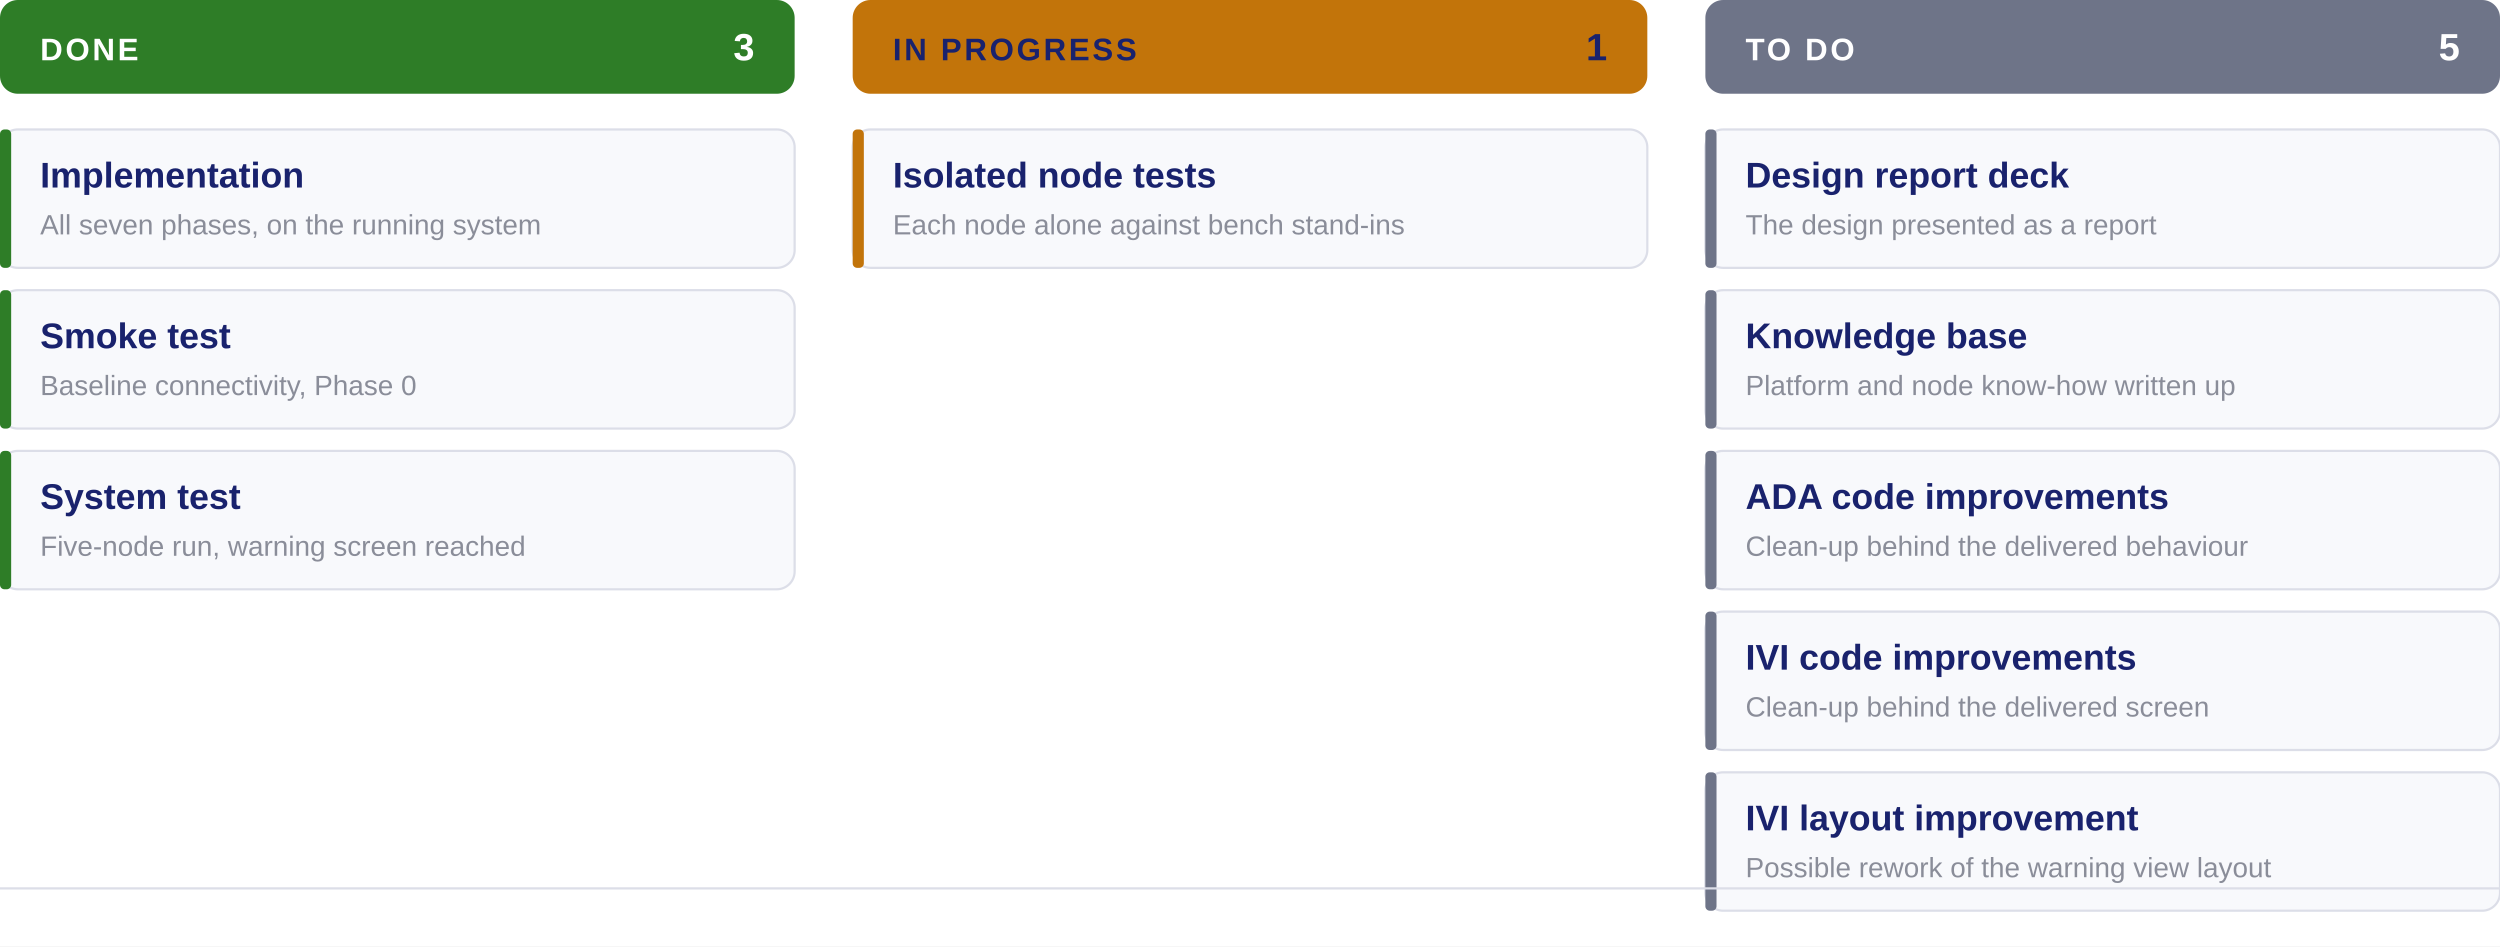
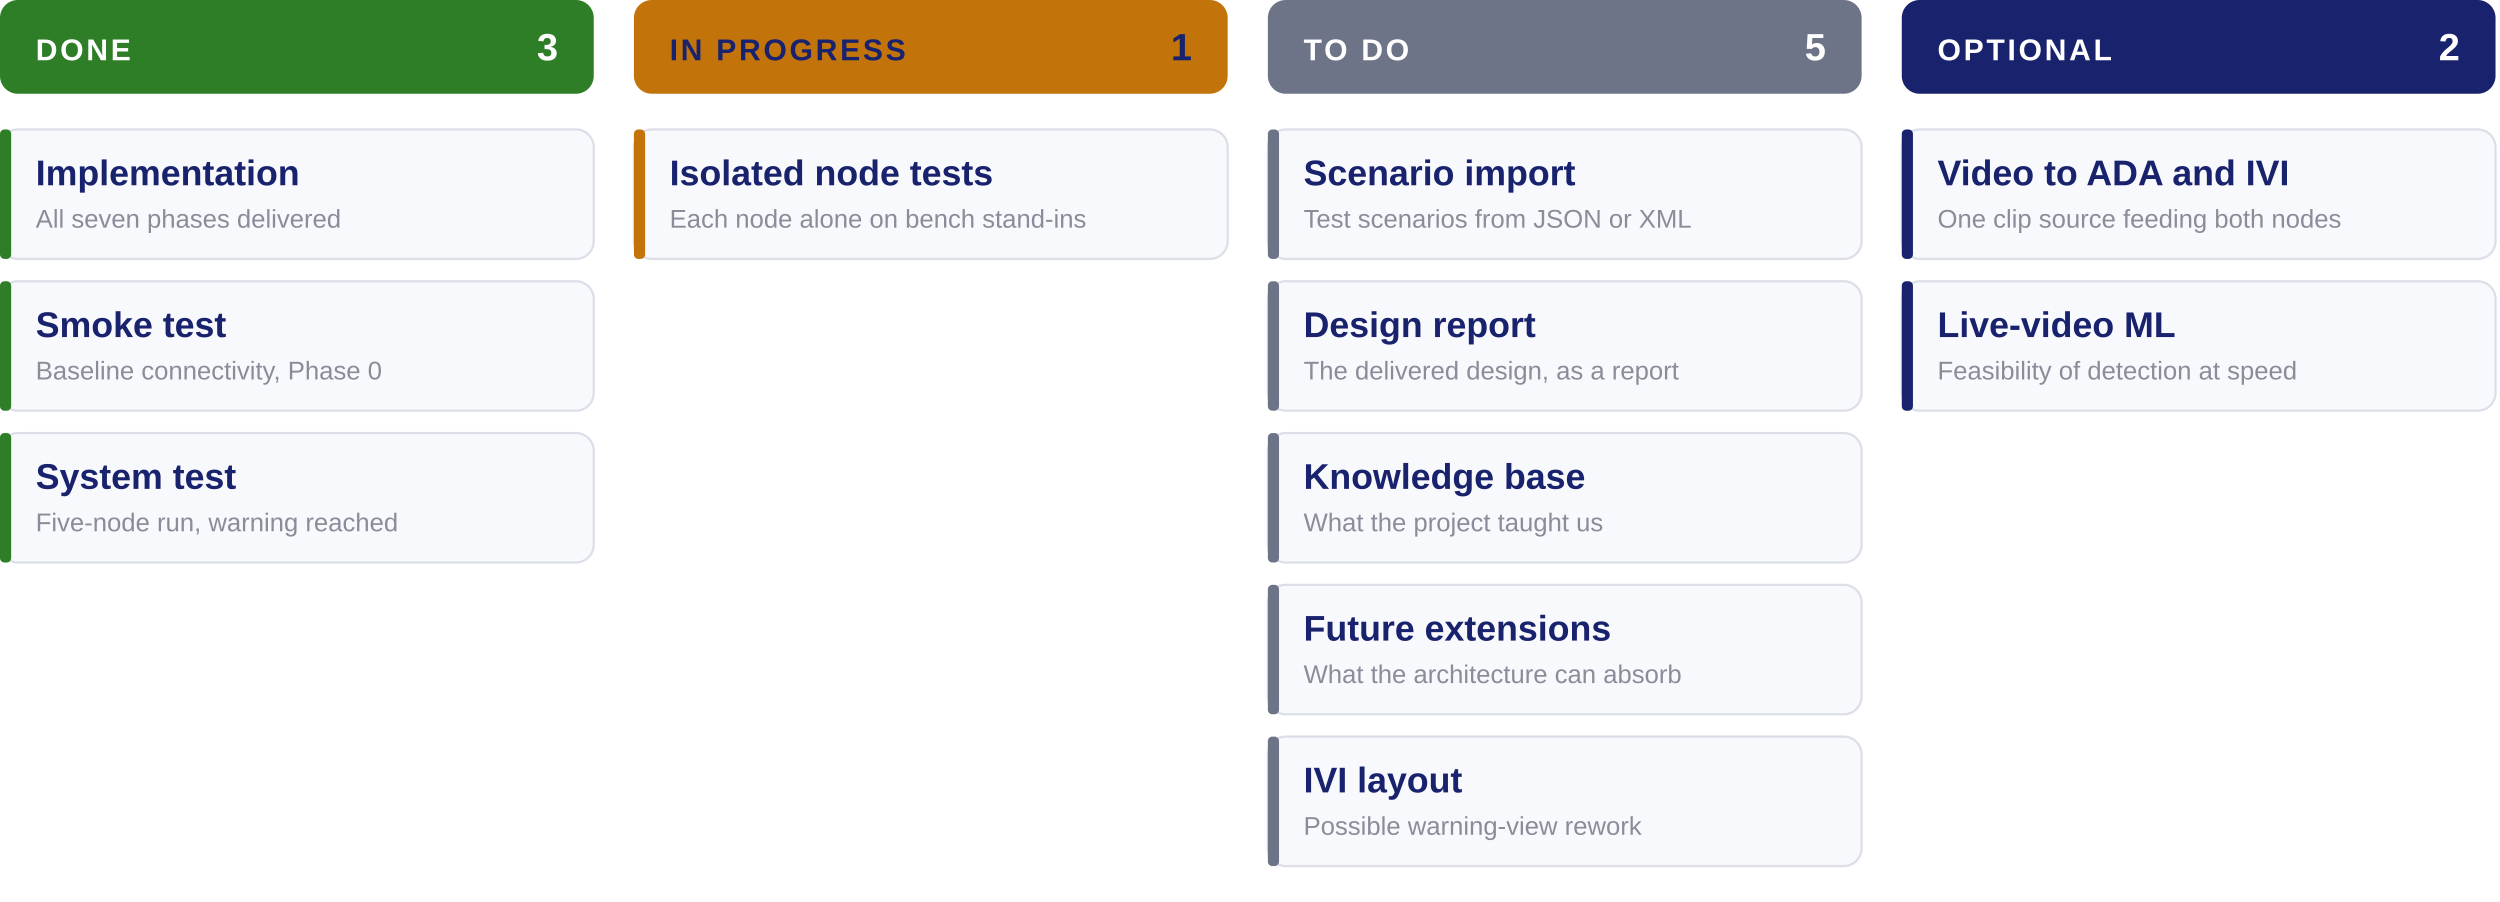
- <svg xmlns="http://www.w3.org/2000/svg" viewBox="0 0 1120 424" width="1120" height="424" font-family="Segoe UI, Segoe UI Variable, Helvetica Neue, Arial, sans-serif">
-   <rect width="1120" height="424" fill="#ffffff" />
-   <rect x="0" y="0" width="356.0" height="42" rx="8" fill="#2E7D27" />
-   <text x="18" y="27" font-size="14" fill="#ffffff" font-weight="700" letter-spacing="1.2">DONE</text>
-   <text x="338" y="27" font-size="17" fill="#ffffff" font-weight="700" text-anchor="end">3</text>
-   <rect x="0" y="58" width="356.0" height="62" rx="8" fill="#F8F9FC" stroke="#DCDEE8" stroke-width="1" />
-   <rect x="0" y="58" width="5.0" height="62" rx="2" fill="#2E7D27" />
-   <text x="18" y="84" font-size="16" fill="#19226D" font-weight="700">Implementation</text>
-   <text x="18" y="105" font-size="12.5" fill="#8a8d99" font-weight="400">All seven phases, on the running system</text>
-   <rect x="0" y="130" width="356.0" height="62" rx="8" fill="#F8F9FC" stroke="#DCDEE8" stroke-width="1" />
-   <rect x="0" y="130" width="5.0" height="62" rx="2" fill="#2E7D27" />
-   <text x="18" y="156" font-size="16" fill="#19226D" font-weight="700">Smoke test</text>
-   <text x="18" y="177" font-size="12.5" fill="#8a8d99" font-weight="400">Baseline connectivity, Phase 0</text>
-   <rect x="0" y="202" width="356.0" height="62" rx="8" fill="#F8F9FC" stroke="#DCDEE8" stroke-width="1" />
-   <rect x="0" y="202" width="5.0" height="62" rx="2" fill="#2E7D27" />
-   <text x="18" y="228" font-size="16" fill="#19226D" font-weight="700">System test</text>
-   <text x="18" y="249" font-size="12.5" fill="#8a8d99" font-weight="400">Five-node run, warning screen reached</text>
-   <rect x="382" y="0" width="356.0" height="42" rx="8" fill="#C2740A" />
-   <text x="400" y="27" font-size="14" fill="#19226D" font-weight="700" letter-spacing="1.2">IN PROGRESS</text>
-   <text x="720" y="27" font-size="17" fill="#19226D" font-weight="700" text-anchor="end">1</text>
-   <rect x="382" y="58" width="356.0" height="62" rx="8" fill="#F8F9FC" stroke="#DCDEE8" stroke-width="1" />
-   <rect x="382" y="58" width="5.0" height="62" rx="2" fill="#C2740A" />
-   <text x="400" y="84" font-size="16" fill="#19226D" font-weight="700">Isolated node tests</text>
-   <text x="400" y="105" font-size="12.5" fill="#8a8d99" font-weight="400">Each node alone against bench stand-ins</text>
-   <rect x="764" y="0" width="356.0" height="42" rx="8" fill="#6E7488" />
-   <text x="782" y="27" font-size="14" fill="#ffffff" font-weight="700" letter-spacing="1.2">TO DO</text>
-   <text x="1102" y="27" font-size="17" fill="#ffffff" font-weight="700" text-anchor="end">5</text>
-   <rect x="764" y="58" width="356.0" height="62" rx="8" fill="#F8F9FC" stroke="#DCDEE8" stroke-width="1" />
-   <rect x="764" y="58" width="5.0" height="62" rx="2" fill="#6E7488" />
-   <text x="782" y="84" font-size="16" fill="#19226D" font-weight="700">Design report deck</text>
-   <text x="782" y="105" font-size="12.5" fill="#8a8d99" font-weight="400">The design presented as a report</text>
-   <rect x="764" y="130" width="356.0" height="62" rx="8" fill="#F8F9FC" stroke="#DCDEE8" stroke-width="1" />
-   <rect x="764" y="130" width="5.0" height="62" rx="2" fill="#6E7488" />
-   <text x="782" y="156" font-size="16" fill="#19226D" font-weight="700">Knowledge base</text>
-   <text x="782" y="177" font-size="12.5" fill="#8a8d99" font-weight="400">Platform and node know-how written up</text>
-   <rect x="764" y="202" width="356.0" height="62" rx="8" fill="#F8F9FC" stroke="#DCDEE8" stroke-width="1" />
-   <rect x="764" y="202" width="5.0" height="62" rx="2" fill="#6E7488" />
-   <text x="782" y="228" font-size="16" fill="#19226D" font-weight="700">ADA code improvements</text>
-   <text x="782" y="249" font-size="12.5" fill="#8a8d99" font-weight="400">Clean-up behind the delivered behaviour</text>
-   <rect x="764" y="274" width="356.0" height="62" rx="8" fill="#F8F9FC" stroke="#DCDEE8" stroke-width="1" />
-   <rect x="764" y="274" width="5.0" height="62" rx="2" fill="#6E7488" />
-   <text x="782" y="300" font-size="16" fill="#19226D" font-weight="700">IVI code improvements</text>
-   <text x="782" y="321" font-size="12.5" fill="#8a8d99" font-weight="400">Clean-up behind the delivered screen</text>
-   <rect x="764" y="346" width="356.0" height="62" rx="8" fill="#F8F9FC" stroke="#DCDEE8" stroke-width="1" />
-   <rect x="764" y="346" width="5.0" height="62" rx="2" fill="#6E7488" />
-   <text x="782" y="372" font-size="16" fill="#19226D" font-weight="700">IVI layout improvement</text>
-   <text x="782" y="393" font-size="12.5" fill="#8a8d99" font-weight="400">Possible rework of the warning view layout</text>
-   <line x1="0" y1="398" x2="1120" y2="398" stroke="#DCDEE8" />
+ <svg xmlns="http://www.w3.org/2000/svg" viewBox="0 0 1120 404" width="1120" height="404" font-family="Segoe UI, Segoe UI Variable, Helvetica Neue, Arial, sans-serif">
+   <rect width="1120" height="404" fill="#ffffff" />
+   <rect x="0" y="0" width="266.0" height="42" rx="8" fill="#2E7D27" />
+   <text x="16" y="27" font-size="13.5" fill="#ffffff" font-weight="700" letter-spacing="1.2">DONE</text>
+   <text x="250" y="27" font-size="17" fill="#ffffff" font-weight="700" text-anchor="end">3</text>
+   <rect x="0" y="58" width="266.0" height="58" rx="8" fill="#F8F9FC" stroke="#DCDEE8" stroke-width="1" />
+   <rect x="0" y="58" width="5.0" height="58" rx="2" fill="#2E7D27" />
+   <text x="16" y="83" font-size="16" fill="#19226D" font-weight="700">Implementation</text>
+   <text x="16" y="102" font-size="11.5" fill="#8a8d99" font-weight="400">All seven phases delivered</text>
+   <rect x="0" y="126" width="266.0" height="58" rx="8" fill="#F8F9FC" stroke="#DCDEE8" stroke-width="1" />
+   <rect x="0" y="126" width="5.0" height="58" rx="2" fill="#2E7D27" />
+   <text x="16" y="151" font-size="16" fill="#19226D" font-weight="700">Smoke test</text>
+   <text x="16" y="170" font-size="11.5" fill="#8a8d99" font-weight="400">Baseline connectivity, Phase 0</text>
+   <rect x="0" y="194" width="266.0" height="58" rx="8" fill="#F8F9FC" stroke="#DCDEE8" stroke-width="1" />
+   <rect x="0" y="194" width="5.0" height="58" rx="2" fill="#2E7D27" />
+   <text x="16" y="219" font-size="16" fill="#19226D" font-weight="700">System test</text>
+   <text x="16" y="238" font-size="11.5" fill="#8a8d99" font-weight="400">Five-node run, warning reached</text>
+   <rect x="284" y="0" width="266.0" height="42" rx="8" fill="#C2740A" />
+   <text x="300" y="27" font-size="13.5" fill="#19226D" font-weight="700" letter-spacing="1.2">IN PROGRESS</text>
+   <text x="534" y="27" font-size="17" fill="#19226D" font-weight="700" text-anchor="end">1</text>
+   <rect x="284" y="58" width="266.0" height="58" rx="8" fill="#F8F9FC" stroke="#DCDEE8" stroke-width="1" />
+   <rect x="284" y="58" width="5.0" height="58" rx="2" fill="#C2740A" />
+   <text x="300" y="83" font-size="16" fill="#19226D" font-weight="700">Isolated node tests</text>
+   <text x="300" y="102" font-size="11.5" fill="#8a8d99" font-weight="400">Each node alone on bench stand-ins</text>
+   <rect x="568" y="0" width="266.0" height="42" rx="8" fill="#6E7488" />
+   <text x="584" y="27" font-size="13.5" fill="#ffffff" font-weight="700" letter-spacing="1.2">TO DO</text>
+   <text x="818" y="27" font-size="17" fill="#ffffff" font-weight="700" text-anchor="end">5</text>
+   <rect x="568" y="58" width="266.0" height="58" rx="8" fill="#F8F9FC" stroke="#DCDEE8" stroke-width="1" />
+   <rect x="568" y="58" width="5.0" height="58" rx="2" fill="#6E7488" />
+   <text x="584" y="83" font-size="16" fill="#19226D" font-weight="700">Scenario import</text>
+   <text x="584" y="102" font-size="11.5" fill="#8a8d99" font-weight="400">Test scenarios from JSON or XML</text>
+   <rect x="568" y="126" width="266.0" height="58" rx="8" fill="#F8F9FC" stroke="#DCDEE8" stroke-width="1" />
+   <rect x="568" y="126" width="5.0" height="58" rx="2" fill="#6E7488" />
+   <text x="584" y="151" font-size="16" fill="#19226D" font-weight="700">Design report</text>
+   <text x="584" y="170" font-size="11.5" fill="#8a8d99" font-weight="400">The delivered design, as a report</text>
+   <rect x="568" y="194" width="266.0" height="58" rx="8" fill="#F8F9FC" stroke="#DCDEE8" stroke-width="1" />
+   <rect x="568" y="194" width="5.0" height="58" rx="2" fill="#6E7488" />
+   <text x="584" y="219" font-size="16" fill="#19226D" font-weight="700">Knowledge base</text>
+   <text x="584" y="238" font-size="11.5" fill="#8a8d99" font-weight="400">What the project taught us</text>
+   <rect x="568" y="262" width="266.0" height="58" rx="8" fill="#F8F9FC" stroke="#DCDEE8" stroke-width="1" />
+   <rect x="568" y="262" width="5.0" height="58" rx="2" fill="#6E7488" />
+   <text x="584" y="287" font-size="16" fill="#19226D" font-weight="700">Future extensions</text>
+   <text x="584" y="306" font-size="11.5" fill="#8a8d99" font-weight="400">What the architecture can absorb</text>
+   <rect x="568" y="330" width="266.0" height="58" rx="8" fill="#F8F9FC" stroke="#DCDEE8" stroke-width="1" />
+   <rect x="568" y="330" width="5.0" height="58" rx="2" fill="#6E7488" />
+   <text x="584" y="355" font-size="16" fill="#19226D" font-weight="700">IVI layout</text>
+   <text x="584" y="374" font-size="11.5" fill="#8a8d99" font-weight="400">Possible warning-view rework</text>
+   <rect x="852" y="0" width="266.0" height="42" rx="8" fill="#19226D" />
+   <text x="868" y="27" font-size="13.5" fill="#ffffff" font-weight="700" letter-spacing="1.2">OPTIONAL</text>
+   <text x="1102" y="27" font-size="17" fill="#ffffff" font-weight="700" text-anchor="end">2</text>
+   <rect x="852" y="58" width="266.0" height="58" rx="8" fill="#F8F9FC" stroke="#DCDEE8" stroke-width="1" />
+   <rect x="852" y="58" width="5.0" height="58" rx="2" fill="#19226D" />
+   <text x="868" y="83" font-size="16" fill="#19226D" font-weight="700">Video to ADA and IVI</text>
+   <text x="868" y="102" font-size="11.5" fill="#8a8d99" font-weight="400">One clip source feeding both nodes</text>
+   <rect x="852" y="126" width="266.0" height="58" rx="8" fill="#F8F9FC" stroke="#DCDEE8" stroke-width="1" />
+   <rect x="852" y="126" width="5.0" height="58" rx="2" fill="#19226D" />
+   <text x="868" y="151" font-size="16" fill="#19226D" font-weight="700">Live-video ML</text>
+   <text x="868" y="170" font-size="11.5" fill="#8a8d99" font-weight="400">Feasibility of detection at speed</text>
</svg>
